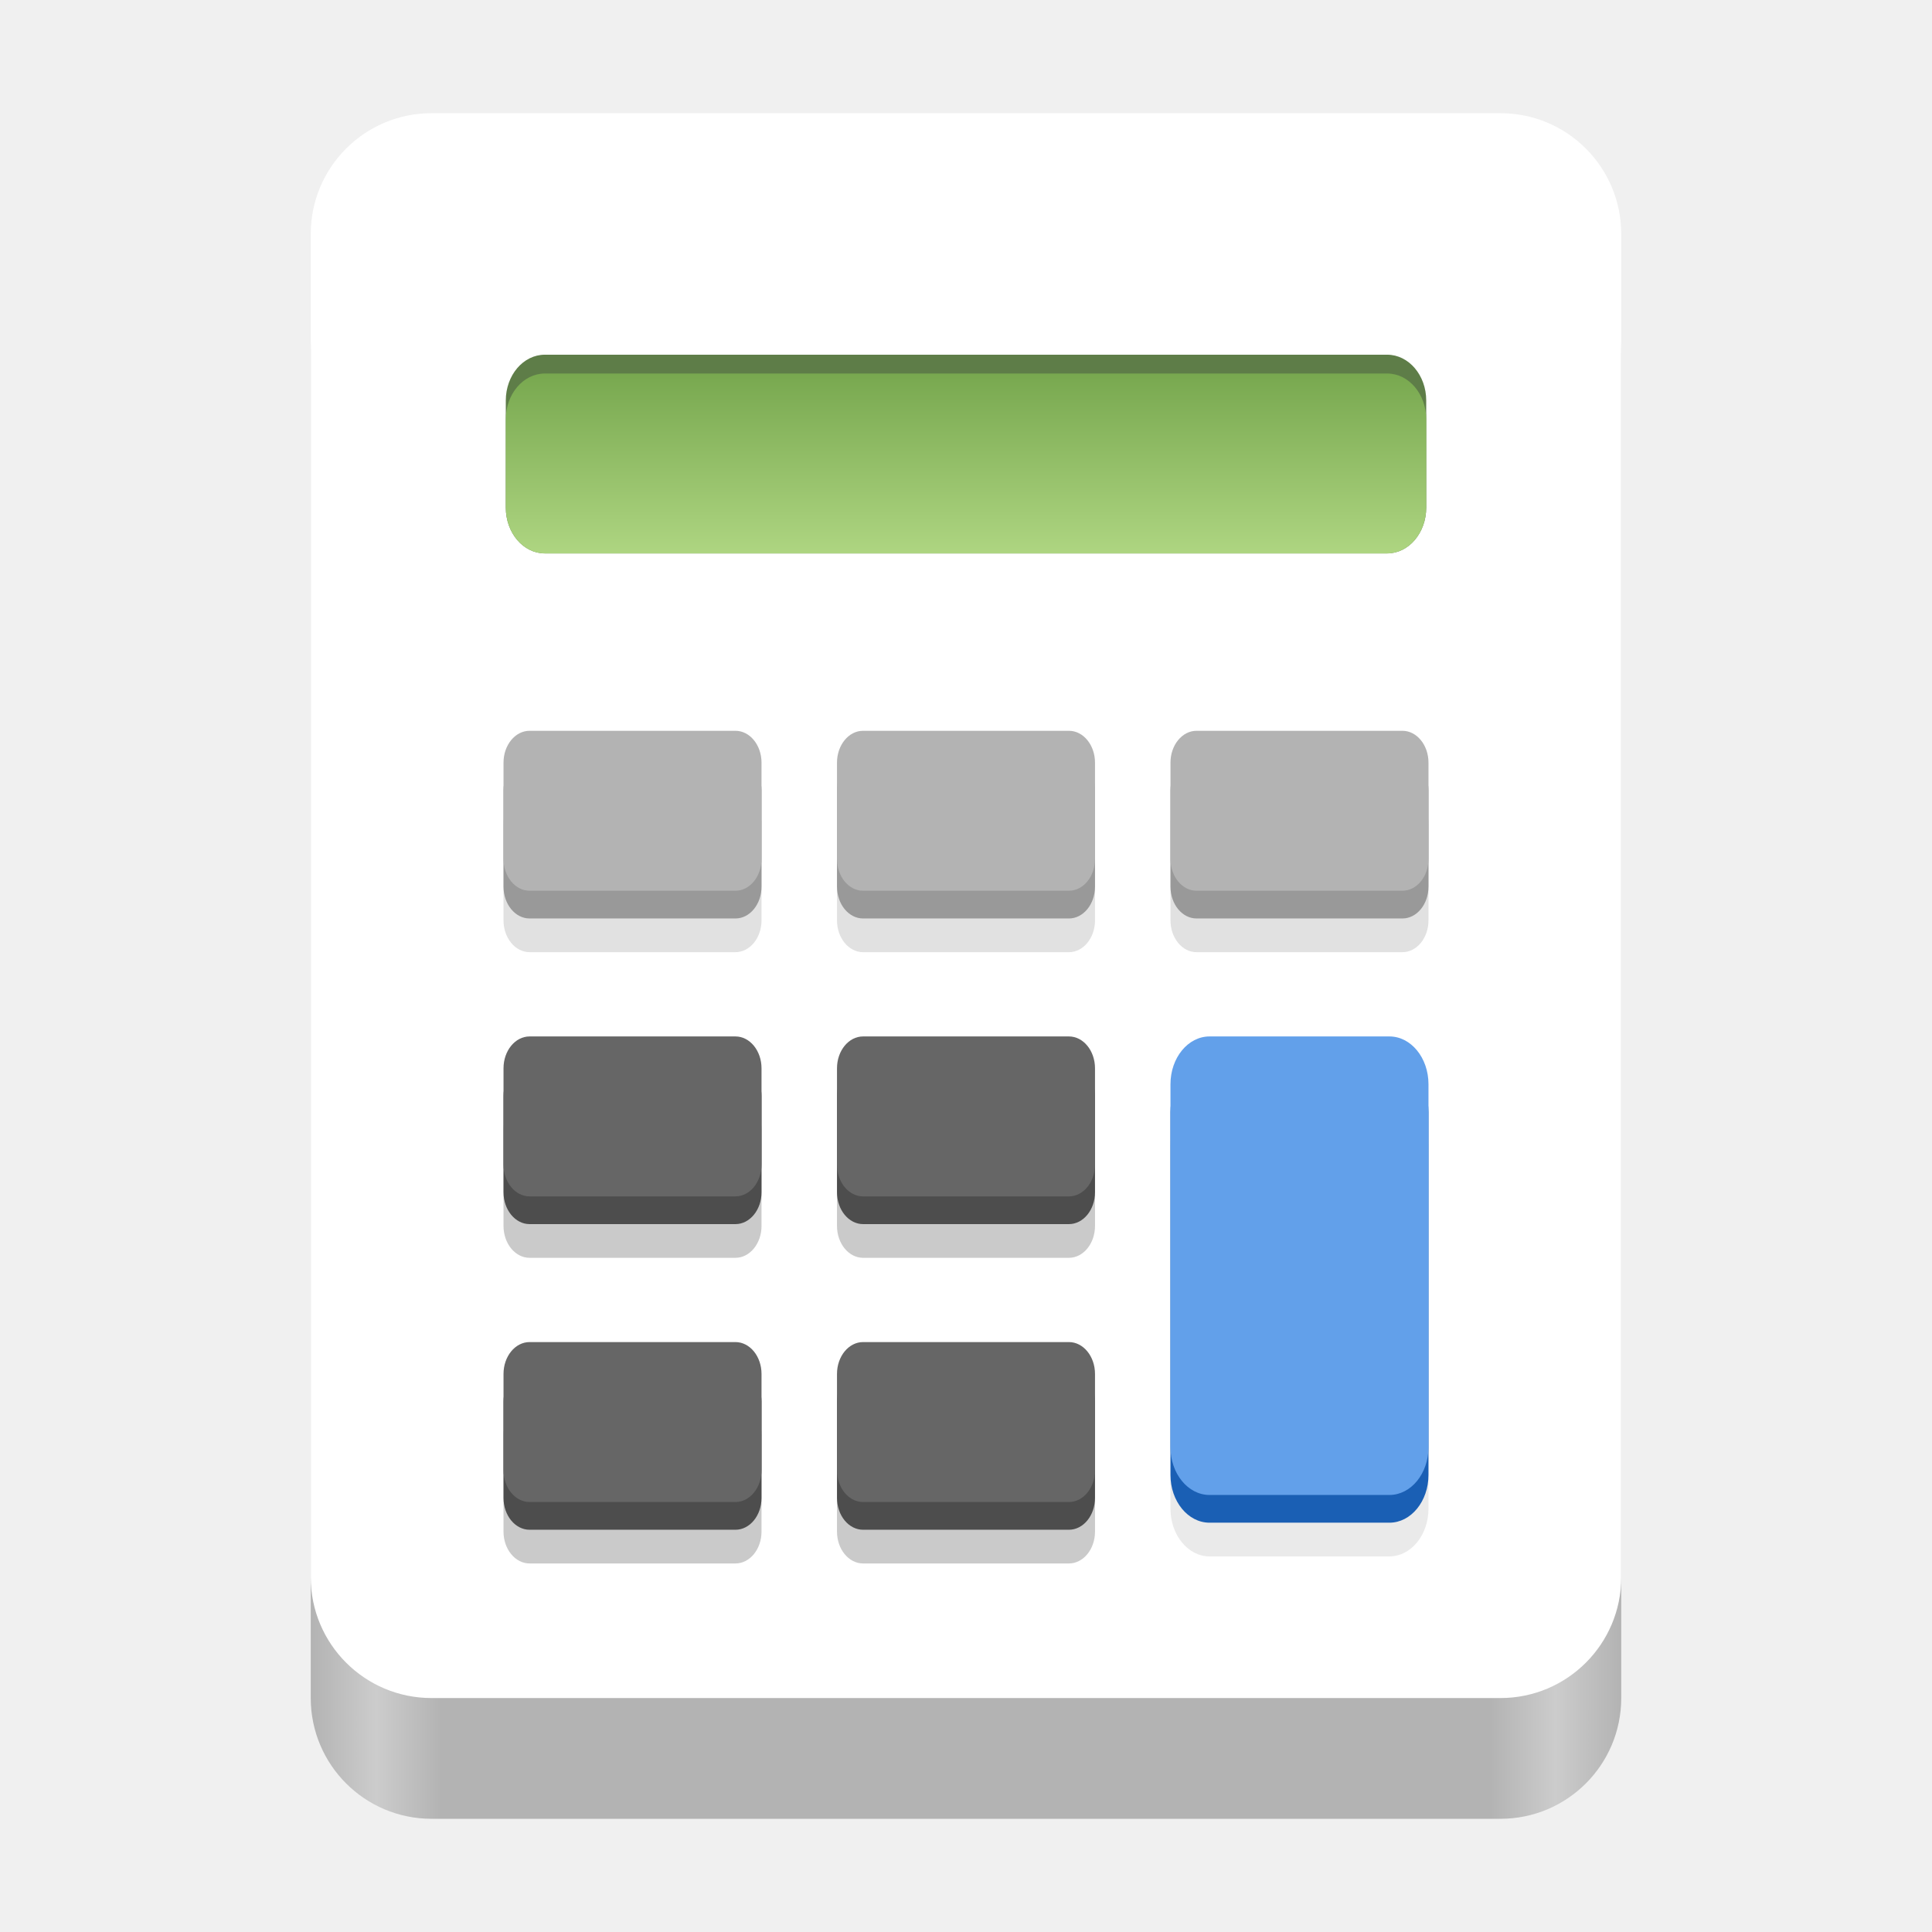
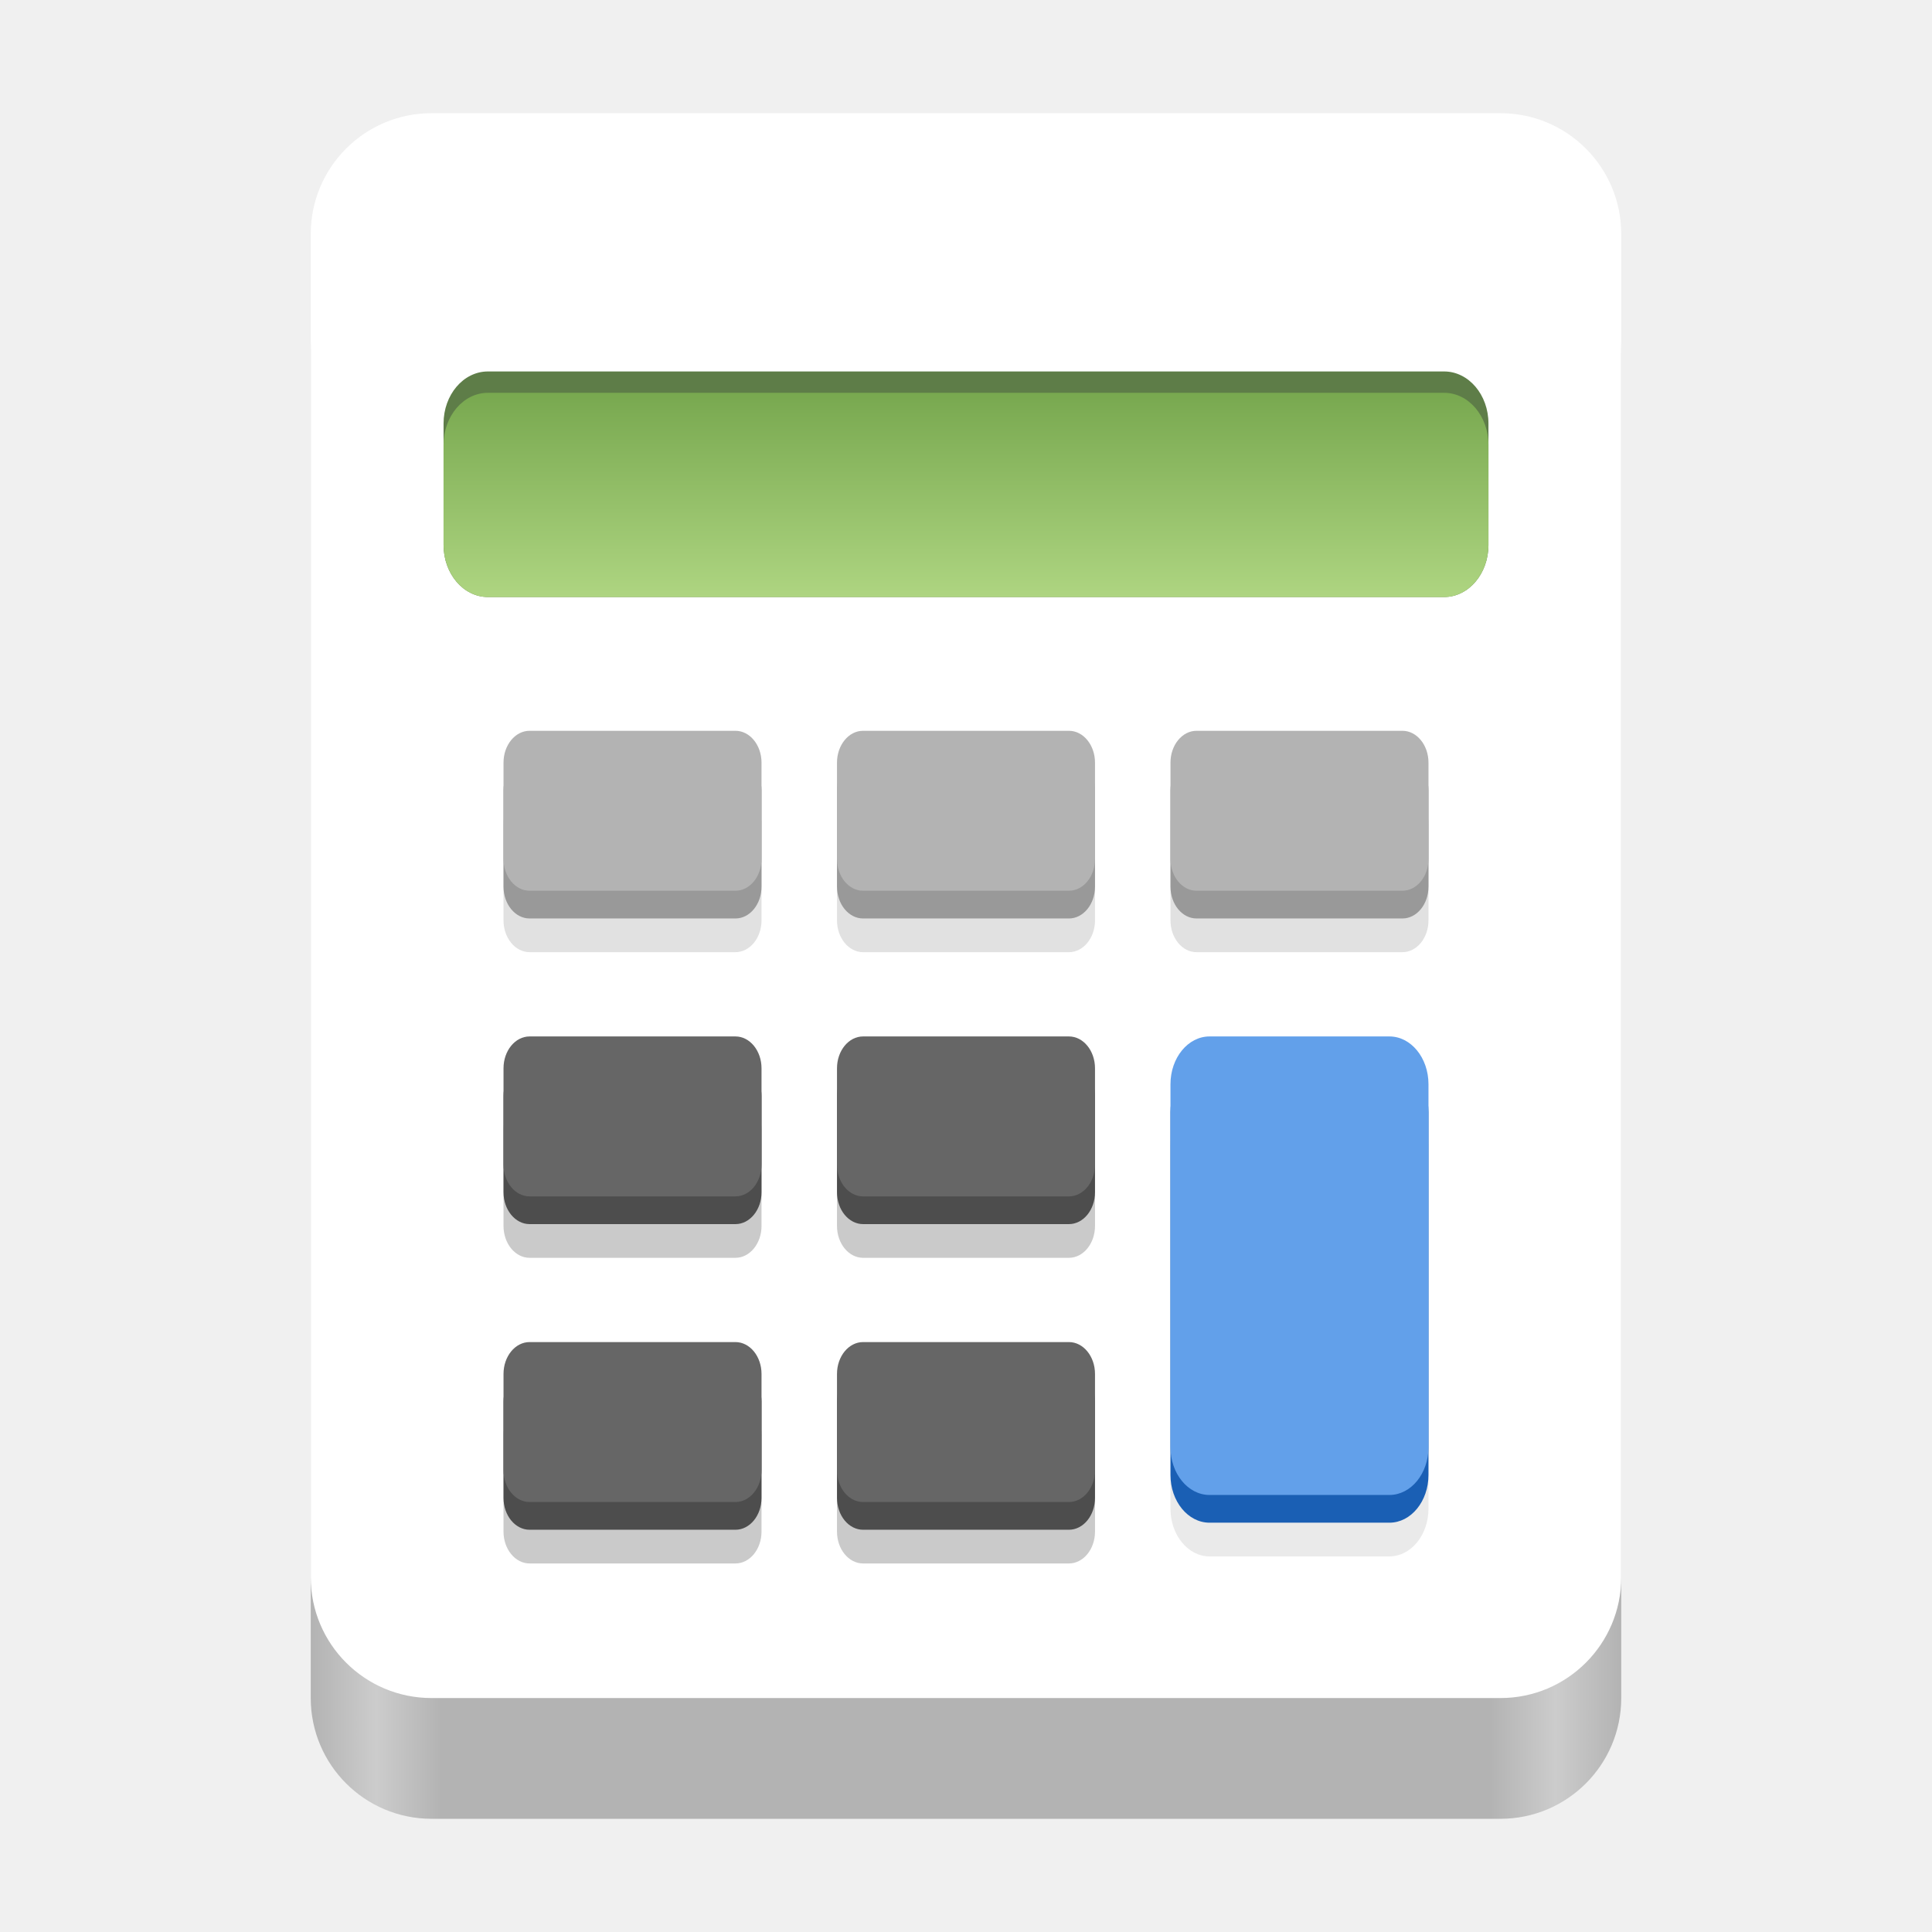
<svg xmlns="http://www.w3.org/2000/svg" xmlns:xlink="http://www.w3.org/1999/xlink" width="128" height="128" viewBox="0 0 128 128" version="1.1" id="svg5">
  <defs id="defs2">
    <linearGradient y2="236" x2="96" y1="236" x1="32" gradientTransform="translate(604.8168,170.5864)" gradientUnits="userSpaceOnUse" id="linearGradient1099" xlink:href="#linearGradient1036" />
    <linearGradient id="linearGradient1036">
      <stop id="stop1032" offset="0" style="stop-color:#d5d3cf;stop-opacity:1;" />
      <stop id="stop1034" offset="1" style="stop-color:#f6f5f4;stop-opacity:1" />
    </linearGradient>
    <radialGradient r="32" fy="-76" fx="-244" cy="-76" cx="-244" gradientTransform="matrix(0.8833333,0,0,0.8833333,-460.3502,463.1197)" gradientUnits="userSpaceOnUse" id="radialGradient1103" xlink:href="#linearGradient1069" />
    <linearGradient id="linearGradient1069">
      <stop id="stop1065" offset="0" style="stop-color:#d5d3cf;stop-opacity:1" />
      <stop id="stop1067-1" offset="1" style="stop-color:#949390;stop-opacity:1" />
    </linearGradient>
    <linearGradient gradientUnits="userSpaceOnUse" y2="232" x2="64" y1="262.5" x1="64" id="linearGradient1027" xlink:href="#linearGradient1025" gradientTransform="translate(-470.5864,432.8168)" />
    <linearGradient id="linearGradient1025">
      <stop id="stop1021" offset="0" style="stop-color:#9a9996;stop-opacity:1" />
      <stop id="stop1023" offset="1" style="stop-color:#77767b;stop-opacity:1" />
    </linearGradient>
    <clipPath clipPathUnits="userSpaceOnUse" id="clipPath1609-7">
      <path id="path1611-5" d="m 252,116 28,-28 v -8 h -36 v 36 z" style="fill:#e74747;stroke:none;stroke-width:0.25px;stroke-linecap:butt;stroke-linejoin:miter;stroke-opacity:1" />
    </clipPath>
    <linearGradient id="linearGradient8241">
      <stop style="stop-color:#b3b3b3;stop-opacity:1" offset="0" id="stop8237" />
      <stop style="stop-color:#cccccc;stop-opacity:1" offset="0.05" id="stop9349" />
      <stop style="stop-color:#b3b3b3;stop-opacity:1" offset="0.1" id="stop21746" />
      <stop style="stop-color:#b3b3b3;stop-opacity:1" offset="0.9" id="stop21940" />
      <stop style="stop-color:#cccccc;stop-opacity:1" offset="0.95" id="stop9351" />
      <stop style="stop-color:#b3b3b3;stop-opacity:1" offset="1" id="stop8239" />
    </linearGradient>
    <radialGradient r="32" fy="-76" fx="-244" cy="-76" cx="-244" gradientTransform="matrix(0.8833333,0,0,0.8833333,-460.3502,463.1197)" gradientUnits="userSpaceOnUse" id="radialGradient1103-5" xlink:href="#linearGradient1069" />
    <clipPath clipPathUnits="userSpaceOnUse" id="clipPath1609-7-7">
      <path id="path1611-5-0" d="m 252,116 28,-28 v -8 h -36 v 36 z" style="fill:#e74747;stroke:none;stroke-width:0.25px;stroke-linecap:butt;stroke-linejoin:miter;stroke-opacity:1" />
    </clipPath>
    <clipPath clipPathUnits="userSpaceOnUse" id="clipPath744">
      <rect style="fill:#1e88e5;fill-opacity:1;stroke-width:0.265" id="rect746" width="541.867" height="541.867" x="0" y="1.5987212e-14" rx="79.375" ry="79.375" />
    </clipPath>
    <clipPath clipPathUnits="userSpaceOnUse" id="clipPath62">
      <rect style="fill:#1e88e5;fill-opacity:1;stroke-width:0.265" id="rect64" width="541.867" height="541.867" x="2.2507105e-05" y="-0.422" rx="79.375" ry="79.375" />
    </clipPath>
    <linearGradient xlink:href="#linearGradient8241" id="linearGradient8243" x1="11.5" y1="120.5" x2="116.5" y2="120.5" gradientUnits="userSpaceOnUse" gradientTransform="matrix(0.8268888,0,0,1,11.07911,0)" />
    <radialGradient r="32" fy="-76" fx="-244" cy="-76" cx="-244" gradientTransform="matrix(0.8833333,0,0,0.8833333,-460.3502,463.1197)" gradientUnits="userSpaceOnUse" id="radialGradient1103-6" xlink:href="#linearGradient1069" />
    <clipPath clipPathUnits="userSpaceOnUse" id="clipPath1609-7-2">
      <path id="path1611-5-3" d="m 252,116 28,-28 v -8 h -36 v 36 z" style="fill:#e74747;stroke:none;stroke-width:0.25px;stroke-linecap:butt;stroke-linejoin:miter;stroke-opacity:1" />
    </clipPath>
    <linearGradient id="linearGradient2765">
      <stop style="stop-color:#aed581;stop-opacity:1" offset="0" id="stop2761" />
      <stop style="stop-color:#558b2f;stop-opacity:1" offset="1" id="stop2763" />
    </linearGradient>
-     <linearGradient xlink:href="#linearGradient2765" id="linearGradient2897" x1="305.328" y1="164.568" x2="305.328" y2="26.324" gradientUnits="userSpaceOnUse" gradientTransform="matrix(0.139499,0,0,0.1420694,26.20505,13.28468)" />
+     <linearGradient xlink:href="#linearGradient2765" id="linearGradient2897" x1="305.328" y1="164.568" x2="305.328" y2="26.324" gradientUnits="userSpaceOnUse" gradientTransform="matrix(0.1583634,0,0,0.1612814,21.09406,13.01314)" />
    <clipPath clipPathUnits="userSpaceOnUse" id="clipPath966">
      <rect style="fill:#999999;fill-opacity:1;stroke-width:0.265" id="rect968" width="541.867" height="541.867" x="0" y="-2.8421709e-14" rx="79.375" ry="79.375" />
    </clipPath>
    <clipPath clipPathUnits="userSpaceOnUse" id="clipPath402">
      <rect style="fill:#999999;fill-opacity:1;stroke-width:0.265" id="rect404" width="541.867" height="541.867" x="1.5908203e-05" y="1.5908203e-05" rx="79.375" ry="79.375" />
    </clipPath>
    <clipPath clipPathUnits="userSpaceOnUse" id="clipPath2739">
      <rect style="fill:#999999;fill-opacity:1;stroke-width:0.265" id="rect2741" width="541.867" height="541.867" x="-7.8515623e-06" y="1.863" rx="79.375" ry="79.375" />
    </clipPath>
  </defs>
  <g id="layer2">
    <rect style="fill:url(#linearGradient8243);fill-opacity:1;stroke-width:0.909" id="rect440" width="86.823" height="105" x="20.588" y="15.5" rx="8" ry="8" />
    <rect style="fill:#ffffff;fill-opacity:1;stroke-width:0.909" id="rect358" width="86.823" height="105" x="20.588" y="7.5" rx="8" ry="8" />
-     <rect style="fill:#5e7d48;fill-opacity:1;stroke:none;stroke-width:0.466;stroke-miterlimit:4;stroke-dasharray:none;stroke-opacity:1" id="rect4359" width="60.981" height="13.165" x="33.51" y="23.5" rx="2.588" ry="3.037" />
-     <rect style="fill:url(#linearGradient2897);stroke-width:3.642" id="rect958" width="60.981" height="11.919" x="33.51" y="24.746" rx="2.588" ry="3.037" />
+     <rect style="fill:#5e7d48;fill-opacity:1;stroke:none;stroke-width:0.529;stroke-miterlimit:4;stroke-dasharray:none;stroke-opacity:1" id="rect4359" width="69.227" height="14.945" x="29.387" y="24.61" rx="2.938" ry="3.448" />
+     <rect style="fill:url(#linearGradient2897);stroke-width:4.134" id="rect958" width="69.227" height="13.531" x="29.387" y="26.024" rx="2.938" ry="3.448" />
    <rect style="opacity:0.3;fill:#999999;stroke-width:1.818" id="rect1812" width="17.094" height="10.597" x="33.359" y="52.487" rx="1.728" ry="2.112" />
    <rect style="fill:#999999;stroke-width:1.818" id="rect6360" width="17.094" height="10.597" x="33.359" y="50.254" rx="1.728" ry="2.112" />
    <rect style="fill:#b3b3b3;stroke-width:1.818" id="rect1760" width="17.094" height="10.597" x="33.359" y="48.417" rx="1.728" ry="2.112" />
    <rect style="opacity:0.3;fill:#4d4d4d;stroke-width:1.818" id="rect1814" width="17.094" height="10.597" x="33.359" y="92.986" rx="1.728" ry="2.112" />
    <rect style="fill:#4d4d4d;stroke-width:1.818" id="rect6564" width="17.094" height="10.597" x="33.359" y="90.753" rx="1.728" ry="2.112" />
    <rect style="fill:#666666;stroke-width:1.818" id="rect2137" width="17.094" height="10.597" x="33.359" y="88.916" rx="1.728" ry="2.112" />
    <g id="g1820" style="opacity:0.3;stroke-width:1.111" transform="matrix(0.2646188,0,0,0.3234156,-5.178204,-13.44593)">
      <rect style="fill:#4d4d4d;stroke-width:8.684" id="rect1818" width="90.264" height="45.783" x="111.246" y="248.042" rx="9.127" ry="9.127" transform="matrix(0.7156538,0,0,0.7156538,66.01995,88.96449)" />
    </g>
    <g id="g1155" style="stroke-width:1.111" transform="matrix(0.2646188,0,0,0.3234156,-5.178204,-15.67893)">
      <rect style="fill:#4d4d4d;stroke-width:8.684" id="rect1135" width="90.264" height="45.783" x="111.246" y="248.042" rx="9.127" ry="9.127" transform="matrix(0.7156538,0,0,0.7156538,66.01995,88.96449)" />
    </g>
    <rect style="fill:#666666;stroke-width:1.818" id="rect1143" width="17.094" height="10.597" x="33.359" y="68.667" rx="1.728" ry="2.112" />
    <rect style="opacity:0.3;fill:#999999;stroke-width:1.818" id="rect1822" width="17.094" height="10.597" x="55.453" y="52.487" rx="1.728" ry="2.112" />
    <rect style="fill:#999999;stroke-width:1.818" id="rect6362" width="17.094" height="10.597" x="55.453" y="50.254" rx="1.728" ry="2.112" />
    <rect style="fill:#b3b3b3;stroke-width:1.818" id="rect1864" width="17.094" height="10.597" x="55.453" y="48.417" rx="1.728" ry="2.112" />
    <rect style="opacity:0.3;fill:#4d4d4d;stroke-width:1.818" id="rect1824" width="17.094" height="10.597" x="55.453" y="92.986" rx="1.728" ry="2.112" />
    <rect style="fill:#4d4d4d;stroke-width:1.818" id="rect6566" width="17.094" height="10.597" x="55.453" y="90.753" rx="1.728" ry="2.112" />
    <rect style="fill:#666666;stroke-width:1.818" id="rect2139" width="17.094" height="10.597" x="55.453" y="88.916" rx="1.728" ry="2.112" />
    <g id="g1830" style="opacity:0.3;stroke-width:1.111" transform="matrix(0.2646188,0,0,0.3234156,-7.694038,-13.44593)">
      <rect style="fill:#4d4d4d;stroke-width:8.684" id="rect1828" width="90.264" height="45.783" x="241.198" y="248.042" rx="9.127" ry="9.127" transform="matrix(0.7156538,0,0,0.7156538,66.01995,88.96449)" />
    </g>
    <g id="g1152" style="stroke-width:1.111" transform="matrix(0.2646188,0,0,0.3234156,-7.694038,-15.67893)">
      <rect style="fill:#4d4d4d;stroke-width:8.684" id="rect1137" width="90.264" height="45.783" x="241.198" y="248.042" rx="9.127" ry="9.127" transform="matrix(0.7156538,0,0,0.7156538,66.01995,88.96449)" />
    </g>
    <rect style="fill:#666666;stroke-width:1.818" id="rect1145" width="17.094" height="10.597" x="55.453" y="68.667" rx="1.728" ry="2.112" />
    <rect style="opacity:0.3;fill:#999999;stroke-width:1.818" id="rect1832" width="17.094" height="10.597" x="77.547" y="52.487" rx="1.728" ry="2.112" />
    <rect style="fill:#999999;stroke-width:1.818" id="rect6364" width="17.094" height="10.597" x="77.547" y="50.254" rx="1.728" ry="2.112" />
    <rect style="fill:#b3b3b3;stroke-width:1.818" id="rect1866" width="17.094" height="10.597" x="77.547" y="48.417" rx="1.728" ry="2.112" />
    <g id="g1168" transform="matrix(1,0,0,1.116497,2.723626,-14.06761)">
      <rect style="opacity:0.3;fill:#b8b8b8;fill-opacity:1;stroke-width:2.913" id="rect1834" width="17.094" height="27.209" x="74.823" y="77.747" rx="2.589" ry="2.835" />
      <rect style="fill:#1a5fb4;stroke-width:2.913" id="rect6568" width="17.094" height="27.209" x="74.823" y="75.747" rx="2.589" ry="2.835" />
      <rect style="fill:#62a0ea;stroke-width:2.913" id="rect2141" width="17.094" height="27.209" x="74.823" y="74.102" rx="2.589" ry="2.835" />
    </g>
  </g>
</svg>
